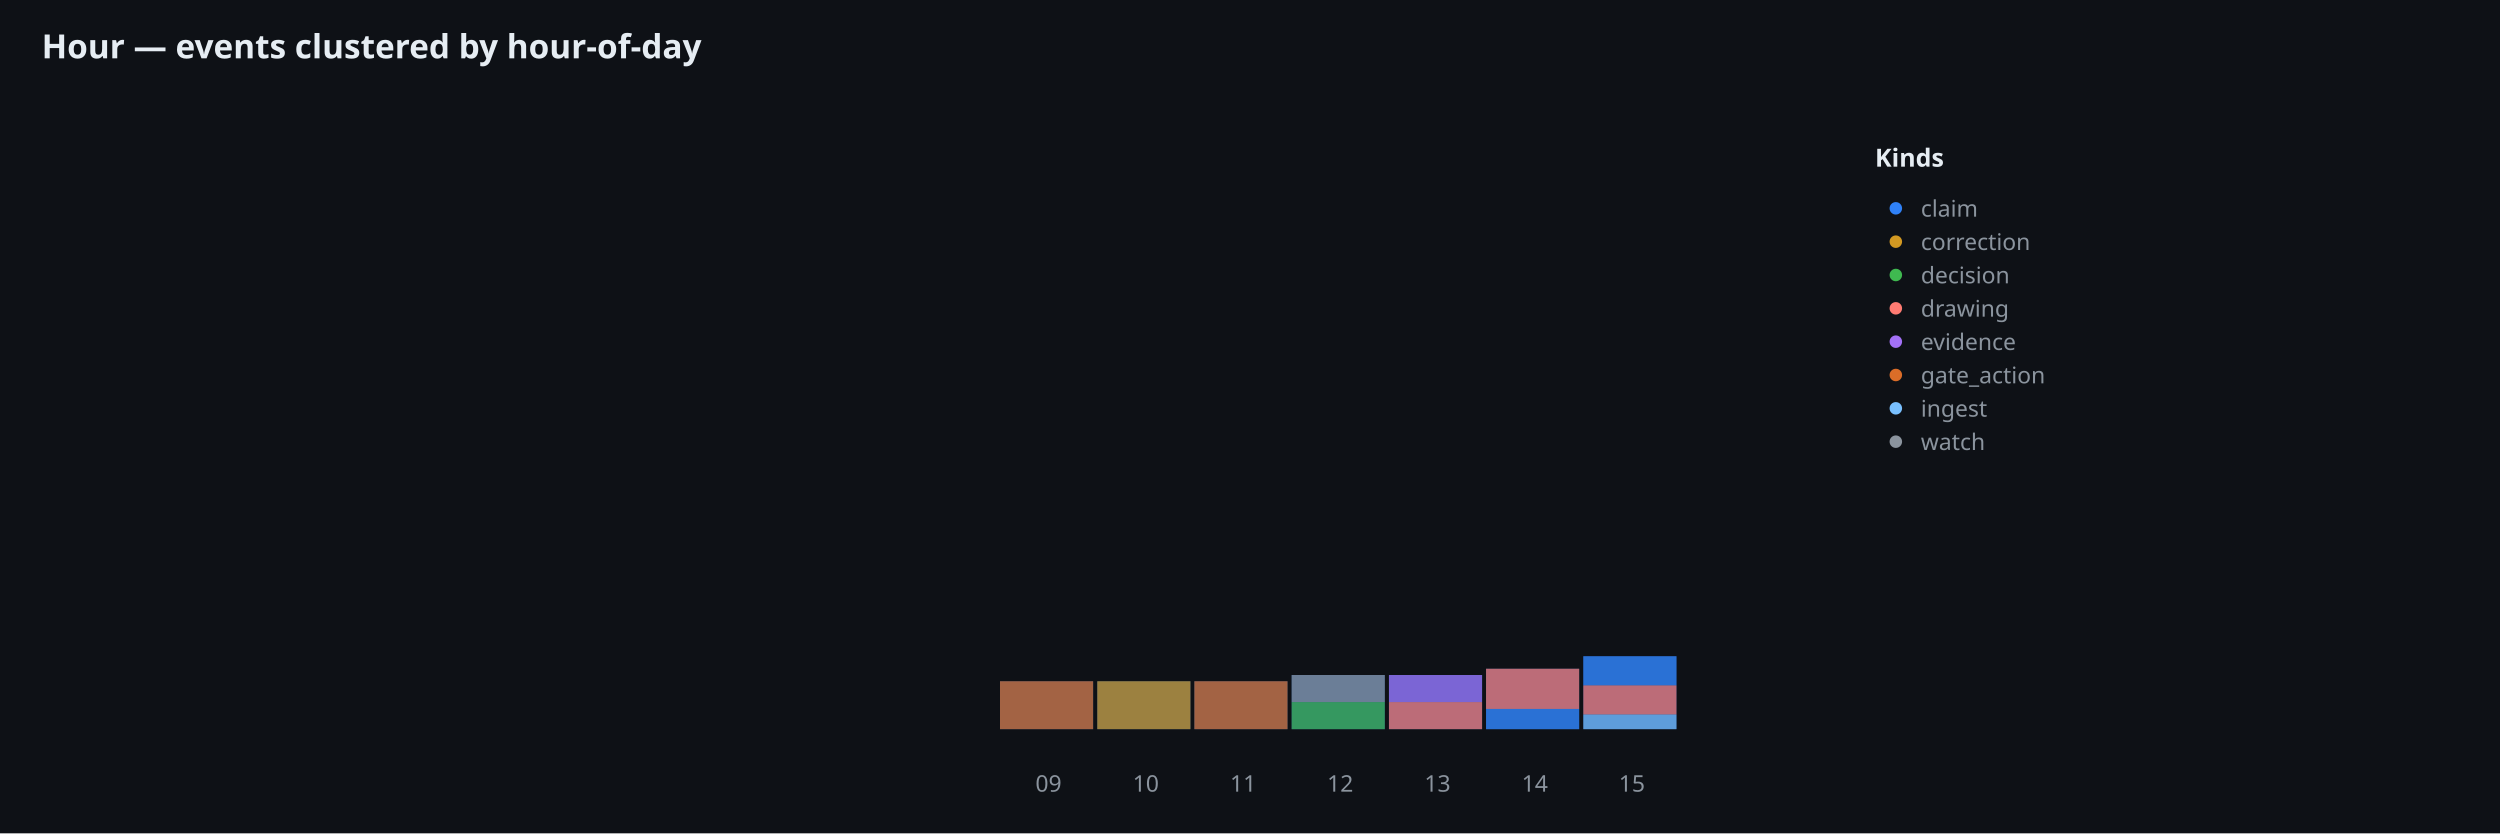
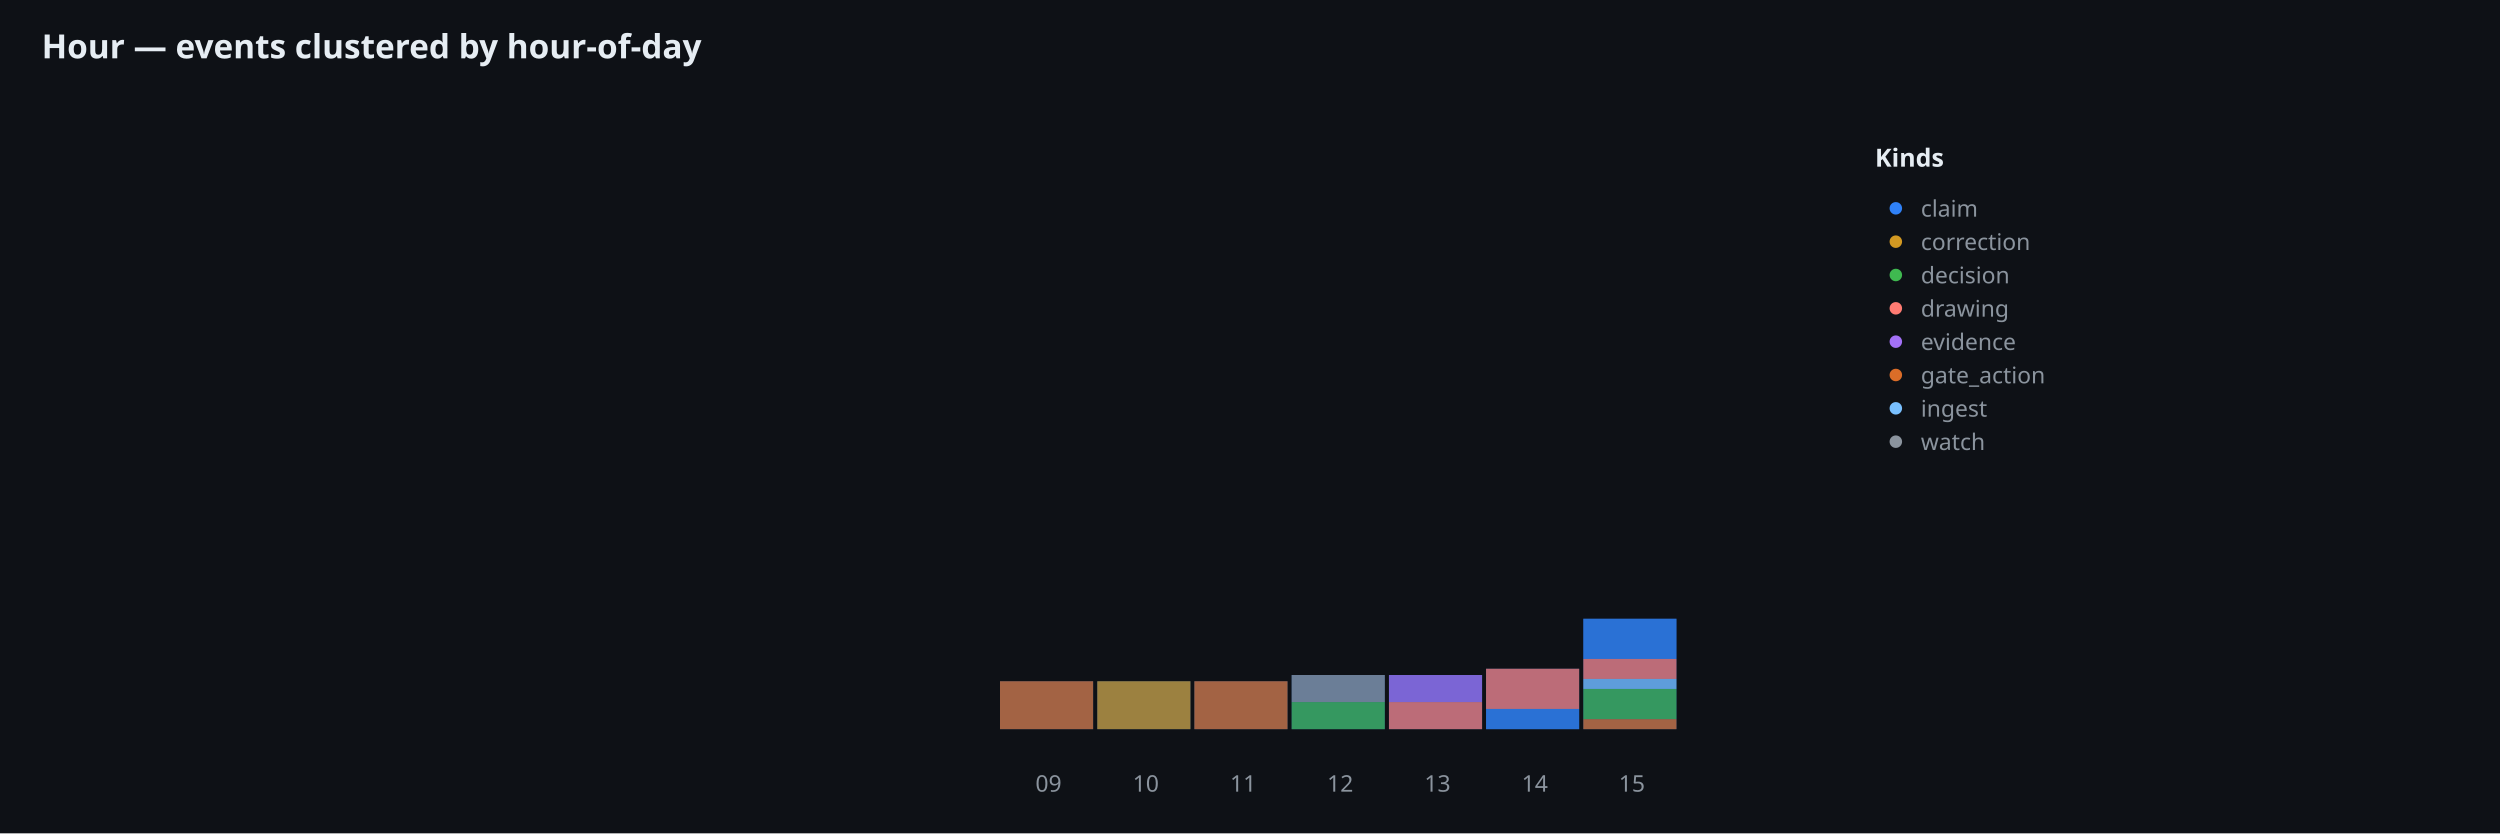
<svg xmlns="http://www.w3.org/2000/svg" viewBox="0 0 1200 400" font-family="system-ui,sans-serif" font-size="11">
  <rect width="100%" height="100%" fill="#0E1116" />
  <text x="20" y="28" fill="#E6EDF3" font-size="16" font-weight="600">Hour — events clustered by hour-of-day</text>
  <rect x="480.0" y="327.0" width="44.7" height="23.0" fill="#2F81F7" opacity="0.5" />
  <rect x="480.0" y="327.0" width="44.7" height="23.0" fill="#DB6D28" opacity="0.7" />
  <text x="503.3" y="380.0" fill="#8B949E" text-anchor="middle">09</text>
  <rect x="526.7" y="327.0" width="44.7" height="23.0" fill="#2F81F7" opacity="0.5" />
  <rect x="526.7" y="327.0" width="44.7" height="23.0" fill="#D29922" opacity="0.7" />
  <text x="550.0" y="380.0" fill="#8B949E" text-anchor="middle">10</text>
  <rect x="573.3" y="327.0" width="44.7" height="23.0" fill="#2F81F7" opacity="0.5" />
  <rect x="573.3" y="327.0" width="44.7" height="23.0" fill="#DB6D28" opacity="0.7" />
  <text x="596.7" y="380.0" fill="#8B949E" text-anchor="middle">11</text>
  <rect x="620.0" y="324.0" width="44.7" height="26.0" fill="#2F81F7" opacity="0.5" />
  <rect x="620.0" y="324.0" width="44.7" height="13.0" fill="#8B949E" opacity="0.7" />
  <rect x="620.0" y="337.0" width="44.7" height="13.0" fill="#3FB950" opacity="0.7" />
  <text x="643.3" y="380.0" fill="#8B949E" text-anchor="middle">12</text>
  <rect x="666.7" y="324.0" width="44.7" height="26.0" fill="#2F81F7" opacity="0.5" />
  <rect x="666.7" y="324.0" width="44.7" height="13.0" fill="#A371F7" opacity="0.7" />
  <rect x="666.7" y="337.0" width="44.7" height="13.0" fill="#FF7B72" opacity="0.7" />
  <text x="690.0" y="380.0" fill="#8B949E" text-anchor="middle">13</text>
  <rect x="713.3" y="321.0" width="44.7" height="29.0" fill="#2F81F7" opacity="0.5" />
  <rect x="713.3" y="321.0" width="44.7" height="19.3" fill="#FF7B72" opacity="0.7" />
  <rect x="713.3" y="340.3" width="44.7" height="9.7" fill="#2F81F7" opacity="0.7" />
  <text x="736.7" y="380.0" fill="#8B949E" text-anchor="middle">14</text>
-   <rect x="760.0" y="315.0" width="44.7" height="35.0" fill="#2F81F7" opacity="0.5" />
-   <rect x="760.0" y="315.0" width="44.7" height="14.0" fill="#2F81F7" opacity="0.7" />
-   <rect x="760.0" y="329.0" width="44.7" height="14.0" fill="#FF7B72" opacity="0.7" />
-   <rect x="760.0" y="343.0" width="44.7" height="7.0" fill="#79C0FF" opacity="0.7" />
+   <rect x="760.0" y="297.0" width="44.7" height="53.0" fill="#2F81F7" opacity="0.5" />
+   <rect x="760.0" y="297.0" width="44.7" height="19.3" fill="#2F81F7" opacity="0.7" />
+   <rect x="760.0" y="316.3" width="44.7" height="9.6" fill="#FF7B72" opacity="0.7" />
+   <rect x="760.0" y="325.9" width="44.7" height="4.8" fill="#79C0FF" opacity="0.7" />
+   <rect x="760.0" y="330.7" width="44.7" height="14.5" fill="#3FB950" opacity="0.7" />
+   <rect x="760.0" y="345.2" width="44.7" height="4.8" fill="#DB6D28" opacity="0.7" />
  <text x="783.3" y="380.0" fill="#8B949E" text-anchor="middle">15</text>
  <g transform="translate(900,80)">
    <text fill="#E6EDF3" font-size="12" font-weight="600">Kinds</text>
    <circle cx="10" cy="20" r="3" fill="#2F81F7" />
    <text x="22" y="24" fill="#8B949E">claim</text>
    <circle cx="10" cy="36" r="3" fill="#D29922" />
    <text x="22" y="40" fill="#8B949E">correction</text>
    <circle cx="10" cy="52" r="3" fill="#3FB950" />
    <text x="22" y="56" fill="#8B949E">decision</text>
    <circle cx="10" cy="68" r="3" fill="#FF7B72" />
    <text x="22" y="72" fill="#8B949E">drawing</text>
    <circle cx="10" cy="84" r="3" fill="#A371F7" />
    <text x="22" y="88" fill="#8B949E">evidence</text>
    <circle cx="10" cy="100" r="3" fill="#DB6D28" />
    <text x="22" y="104" fill="#8B949E">gate_action</text>
    <circle cx="10" cy="116" r="3" fill="#79C0FF" />
    <text x="22" y="120" fill="#8B949E">ingest</text>
    <circle cx="10" cy="132" r="3" fill="#8B949E" />
    <text x="22" y="136" fill="#8B949E">watch</text>
  </g>
</svg>
